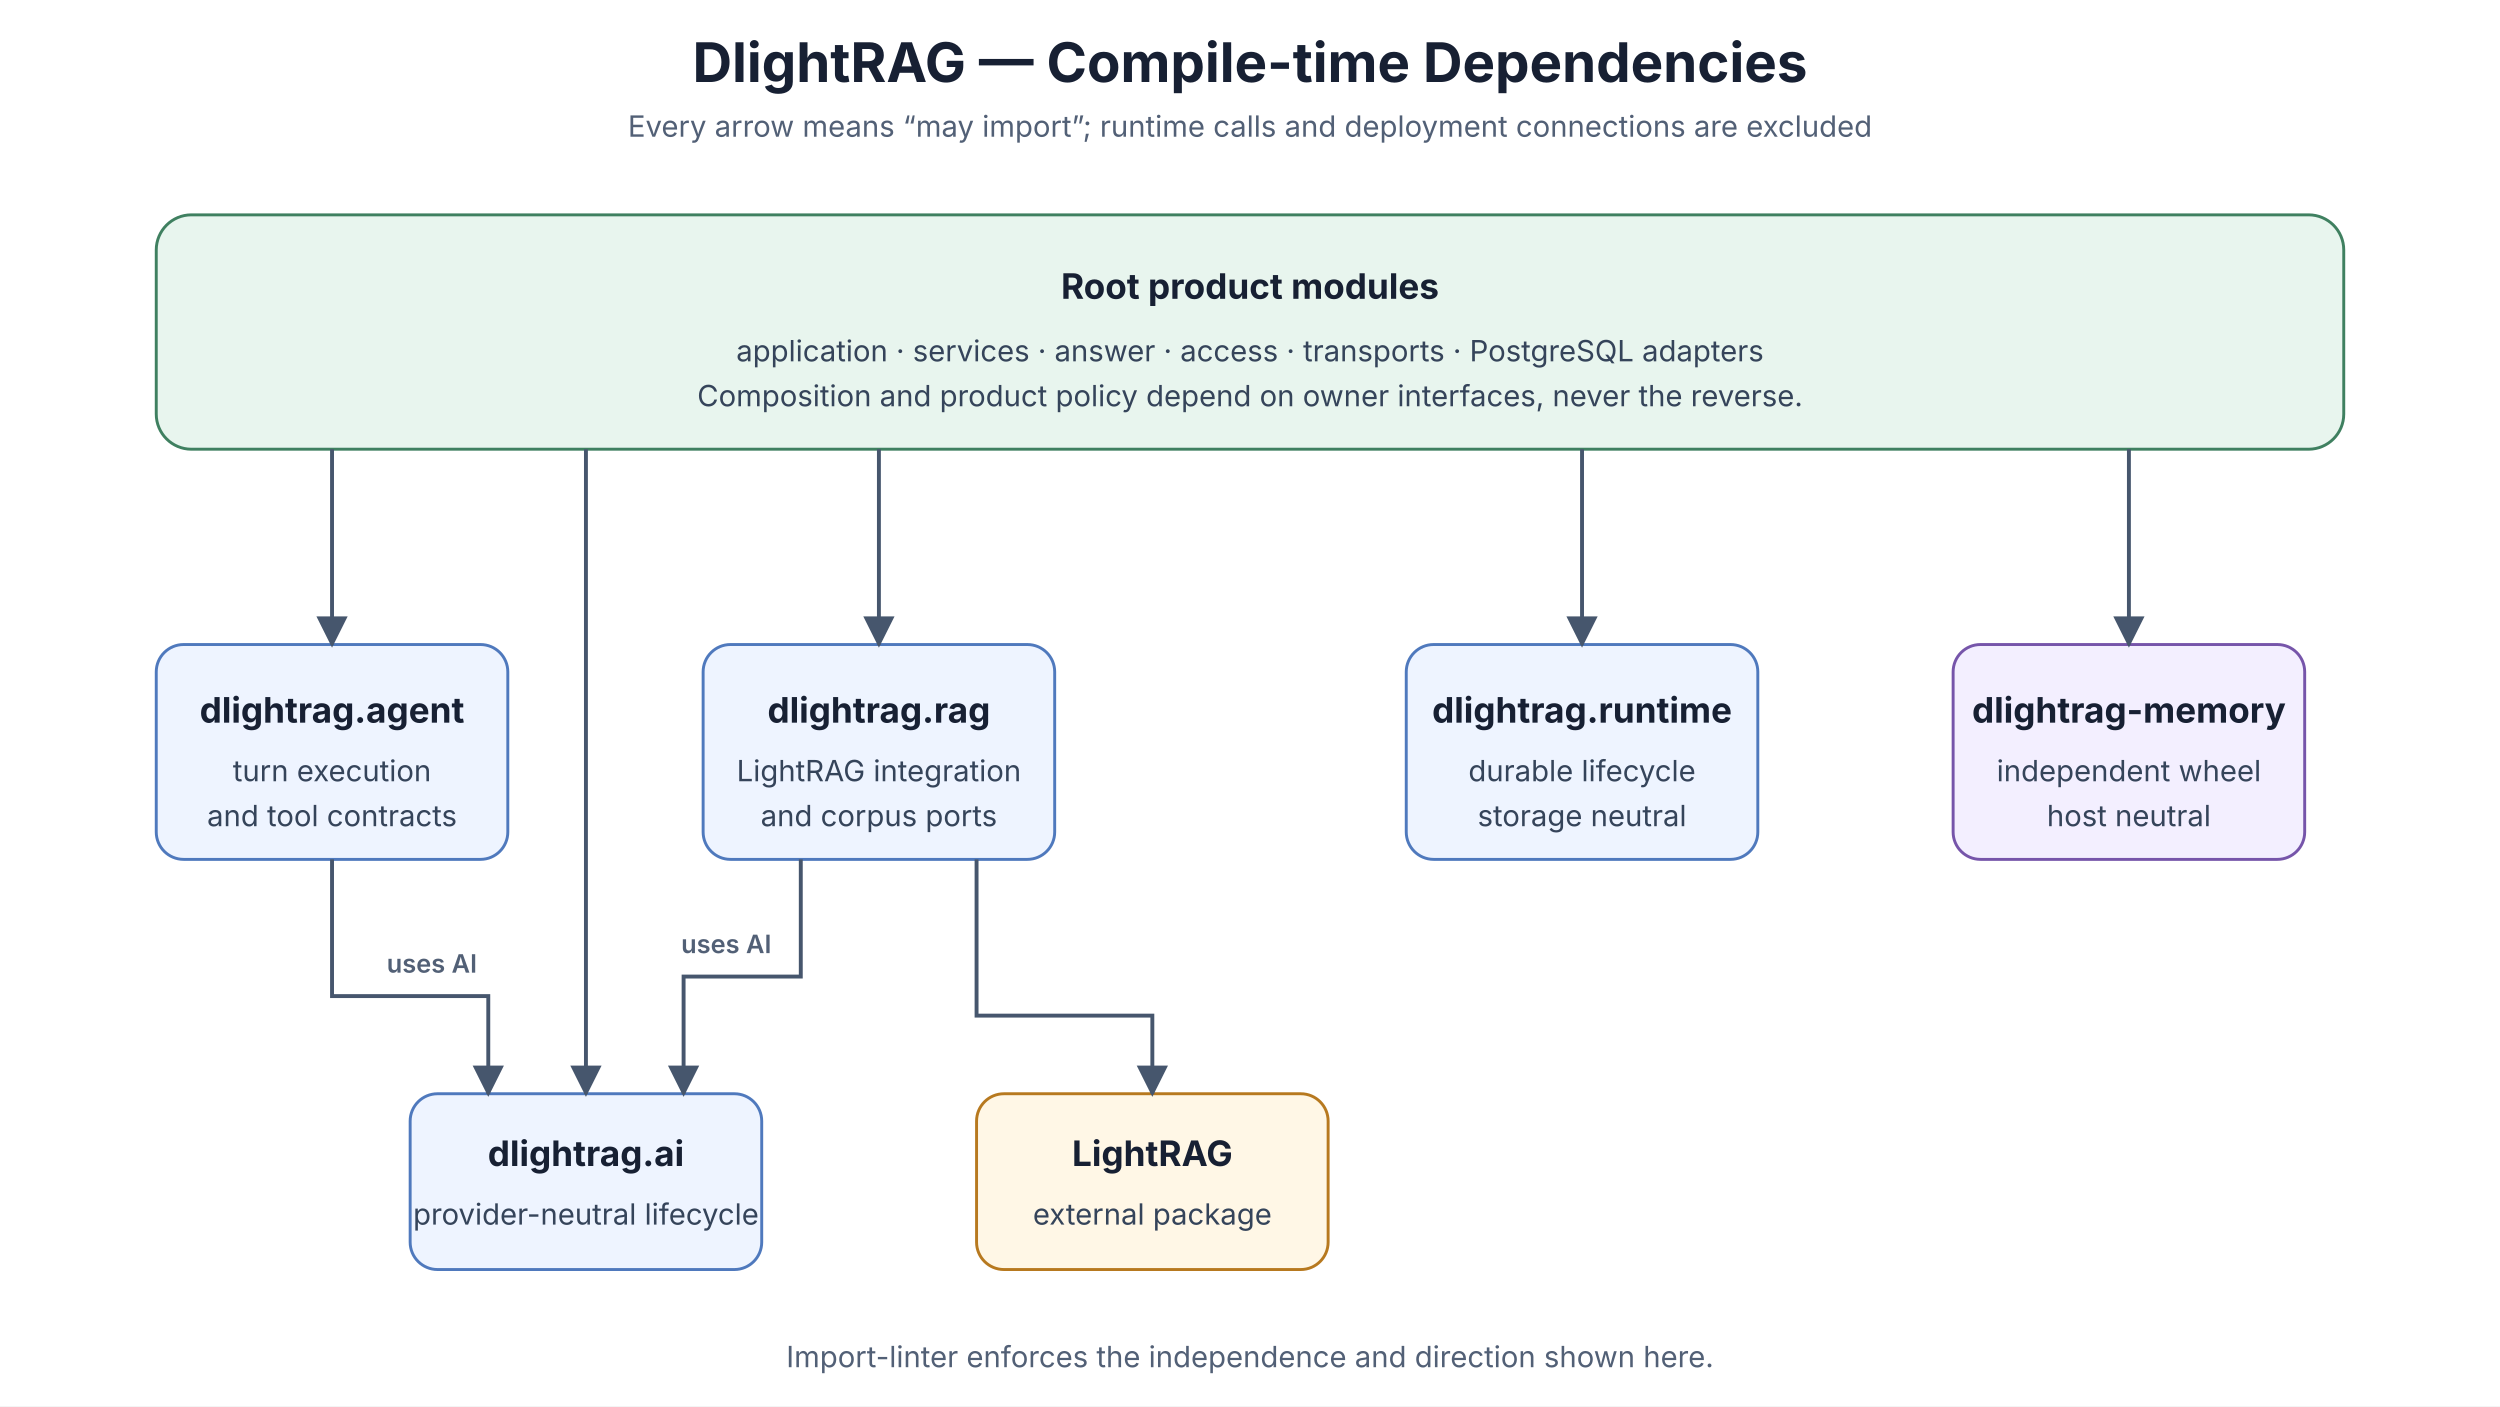
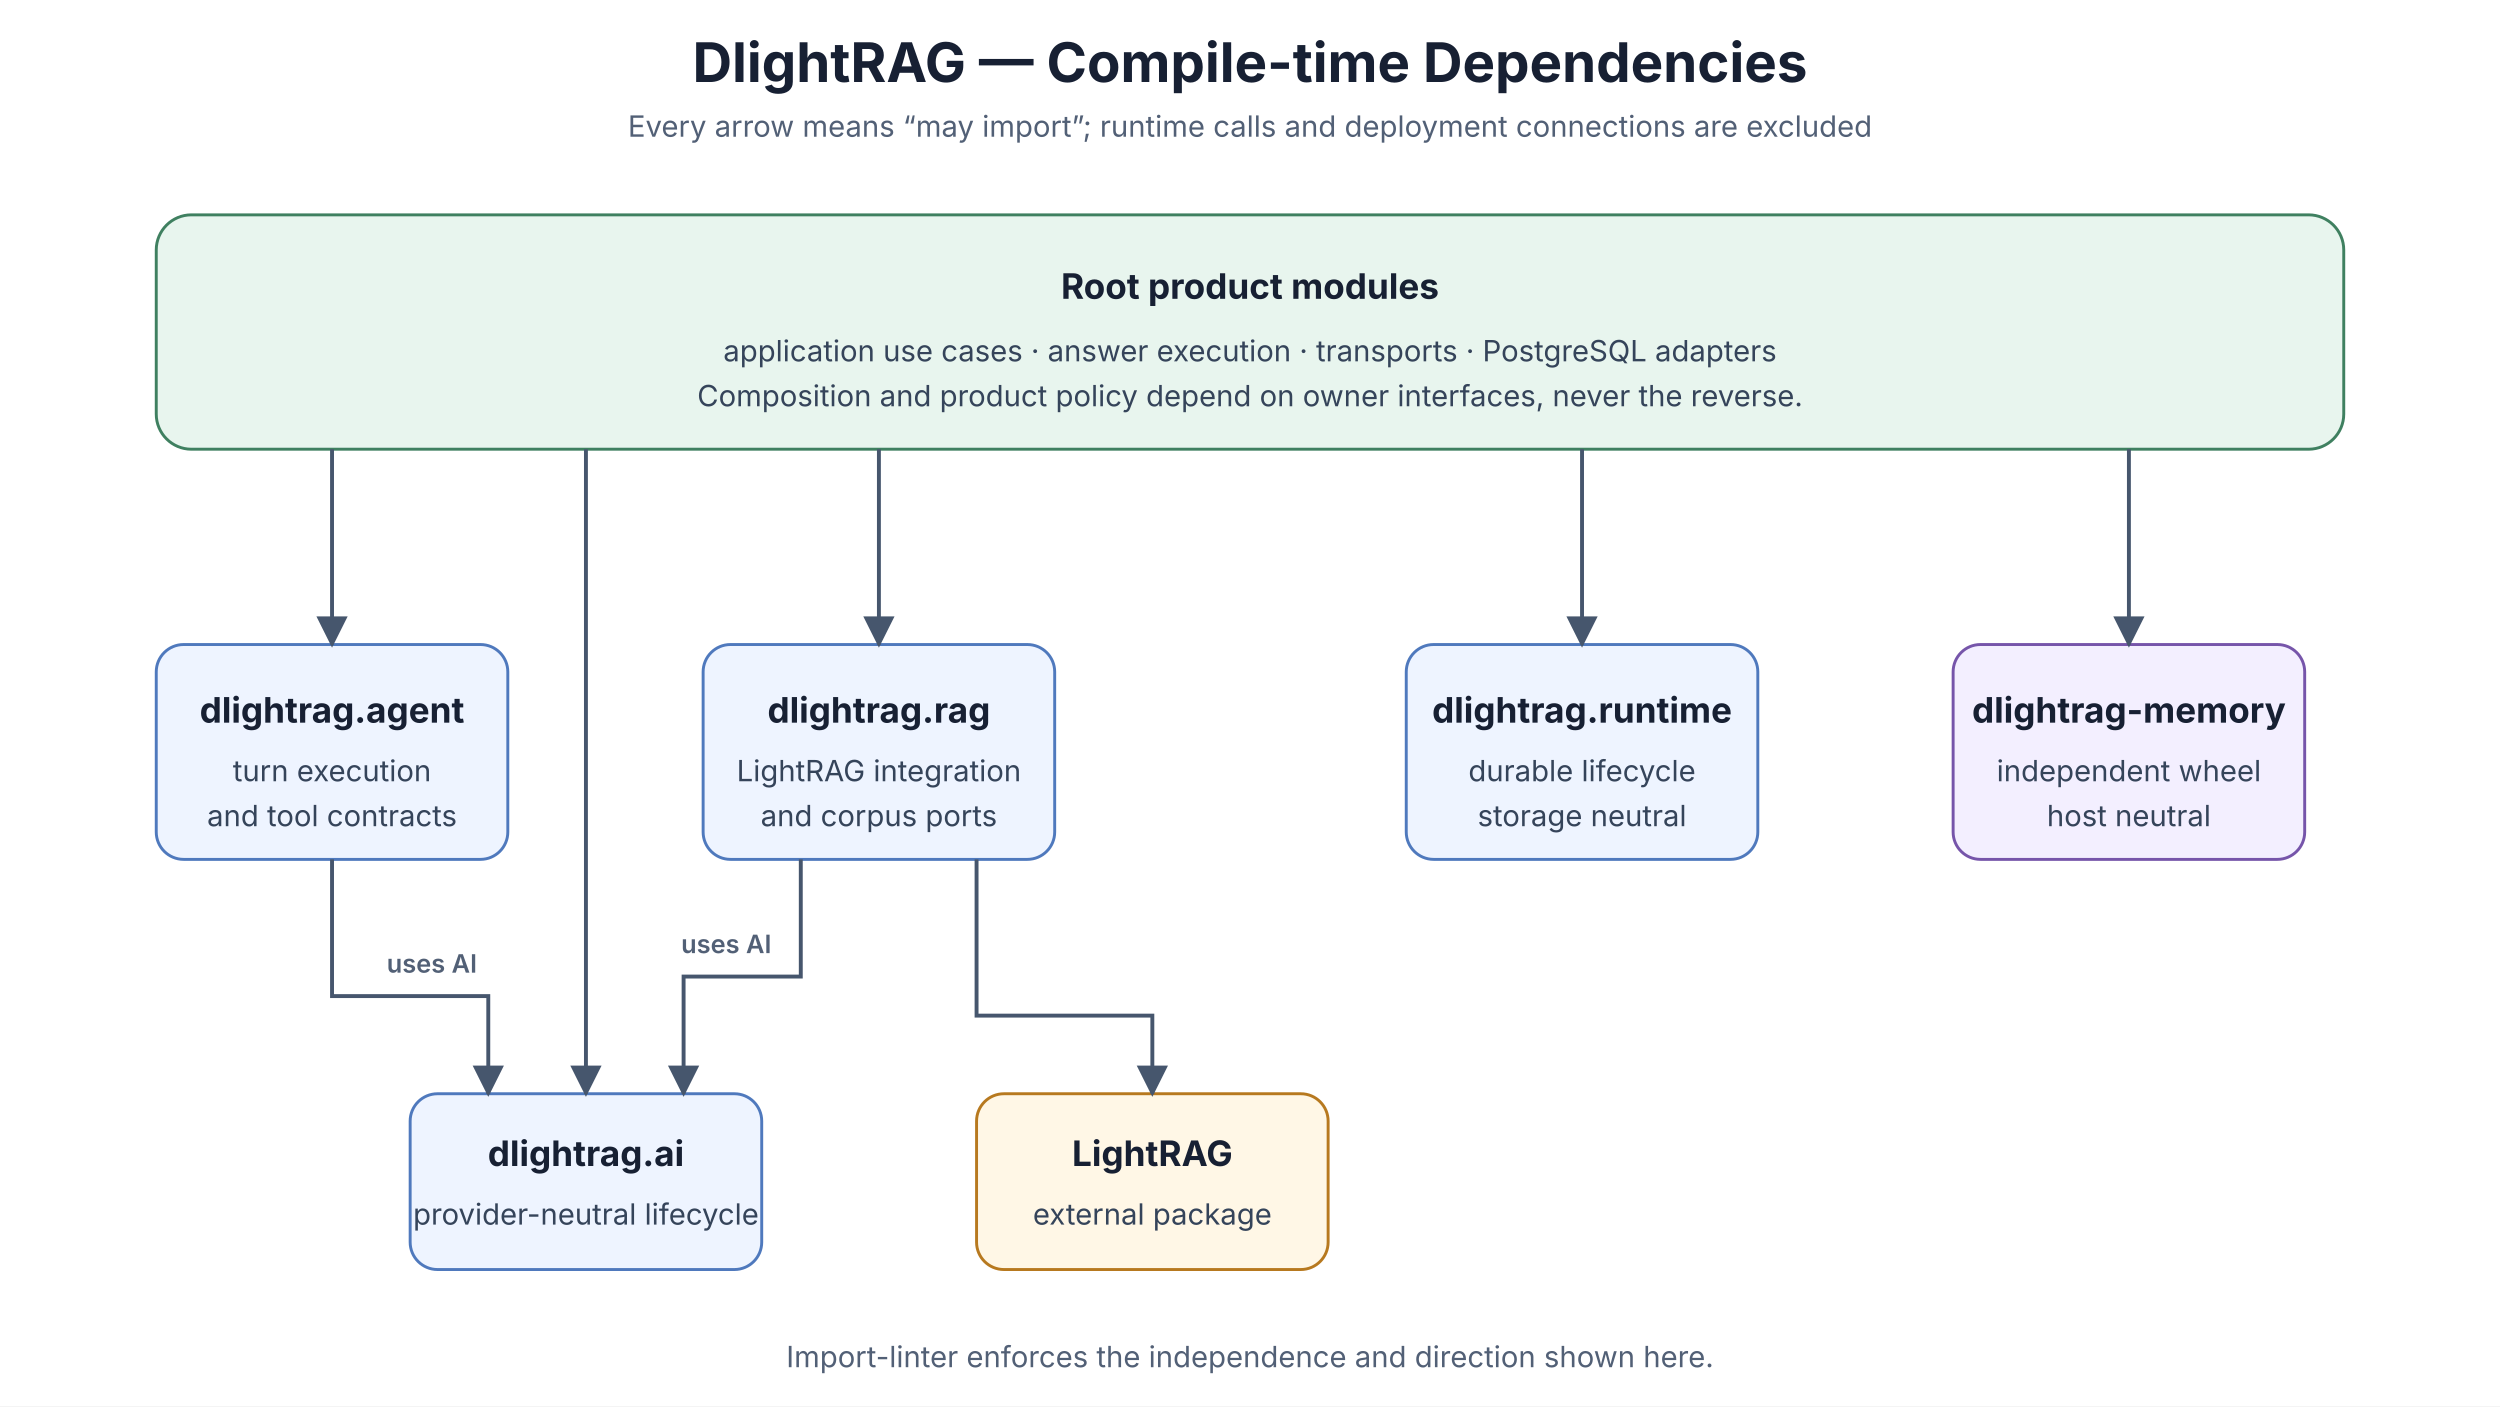
<svg xmlns="http://www.w3.org/2000/svg" width="1280" height="720" viewBox="0 0 1280 720" role="img" aria-labelledby="title description">
  <defs>
    <marker id="arrow" viewBox="0 0 10 10" refX="9" refY="5" markerWidth="8" markerHeight="8" orient="auto-start-reverse">
      <path d="M 0 0 L 10 5 L 0 10 z" class="arrow-head" />
    </marker>
    <style>
      :root { color-scheme: light dark; }
      .canvas { fill: #ffffff; }
      .heading { fill: #172033; font: 700 28px system-ui, -apple-system, "Segoe UI", sans-serif; }
      .subtitle, .note { fill: #526076; font: 400 15px system-ui, -apple-system, "Segoe UI", sans-serif; }
      .node-title { fill: #172033; font: 700 18px system-ui, -apple-system, "Segoe UI", sans-serif; }
      .node-copy { fill: #35445a; font: 400 15px system-ui, -apple-system, "Segoe UI", sans-serif; }
      .edge-label { fill: #526076; font: 600 13px system-ui, -apple-system, "Segoe UI", sans-serif; }
      .product { fill: #e8f5ee; stroke: #3f8060; stroke-width: 1.5; }
      .module { fill: #eef4ff; stroke: #4f79bd; stroke-width: 1.5; }
      .memory { fill: #f3efff; stroke: #7655aa; stroke-width: 1.5; }
      .external { fill: #fff7e6; stroke: #b7791f; stroke-width: 1.5; }
      .edge { fill: none; stroke: #46566d; stroke-width: 2; marker-end: url(#arrow); }
      .arrow-head { fill: #46566d; }
      @media (prefers-color-scheme: dark) {
        .canvas { fill: #0d1117; }
        .heading, .node-title { fill: #f0f4fa; }
        .subtitle, .note, .edge-label { fill: #aeb9ca; }
        .node-copy { fill: #d2d9e5; }
        .product { fill: #14271d; stroke: #62a77f; }
        .module { fill: #17243a; stroke: #78a5e8; }
        .memory { fill: #221b31; stroke: #a88ad4; }
        .external { fill: #2c2518; stroke: #d2a24b; }
        .edge { stroke: #aeb9ca; }
        .arrow-head { fill: #aeb9ca; }
      }
    </style>
  </defs>
  <rect class="canvas" width="1280" height="720" />
  <text class="heading" x="640" y="42" text-anchor="middle">DlightRAG — Compile-time Dependencies</text>
  <text class="subtitle" x="640" y="70" text-anchor="middle">Every arrow means “may import”; runtime calls and deployment connections are excluded</text>
  <rect class="product" x="80" y="110" width="1120" height="120" rx="18" />
  <text class="node-title" x="640" y="153" text-anchor="middle">Root product modules</text>
-   <text class="node-copy" x="640" y="185" text-anchor="middle">application · services · answer · access · transports · PostgreSQL adapters</text>
+   <text class="node-copy" x="640" y="185" text-anchor="middle">application use cases · answer execution · transports · PostgreSQL adapters</text>
  <text class="node-copy" x="640" y="208" text-anchor="middle">Composition and product policy depend on owner interfaces, never the reverse.</text>
  <rect class="module" x="80" y="330" width="180" height="110" rx="14" />
  <text class="node-title" x="170" y="370" text-anchor="middle">dlightrag.agent</text>
  <text class="node-copy" x="170" y="400" text-anchor="middle">turn execution</text>
  <text class="node-copy" x="170" y="423" text-anchor="middle">and tool contracts</text>
  <rect class="module" x="360" y="330" width="180" height="110" rx="14" />
  <text class="node-title" x="450" y="370" text-anchor="middle">dlightrag.rag</text>
  <text class="node-copy" x="450" y="400" text-anchor="middle">LightRAG integration</text>
  <text class="node-copy" x="450" y="423" text-anchor="middle">and corpus ports</text>
  <rect class="module" x="720" y="330" width="180" height="110" rx="14" />
  <text class="node-title" x="810" y="370" text-anchor="middle">dlightrag.runtime</text>
  <text class="node-copy" x="810" y="400" text-anchor="middle">durable lifecycle</text>
  <text class="node-copy" x="810" y="423" text-anchor="middle">storage neutral</text>
  <rect class="memory" x="1000" y="330" width="180" height="110" rx="14" />
  <text class="node-title" x="1090" y="370" text-anchor="middle">dlightrag-memory</text>
  <text class="node-copy" x="1090" y="400" text-anchor="middle">independent wheel</text>
  <text class="node-copy" x="1090" y="423" text-anchor="middle">host neutral</text>
  <rect class="module" x="210" y="560" width="180" height="90" rx="14" />
  <text class="node-title" x="300" y="597" text-anchor="middle">dlightrag.ai</text>
  <text class="node-copy" x="300" y="627" text-anchor="middle">provider-neutral lifecycle</text>
  <rect class="external" x="500" y="560" width="180" height="90" rx="14" />
  <text class="node-title" x="590" y="597" text-anchor="middle">LightRAG</text>
  <text class="node-copy" x="590" y="627" text-anchor="middle">external package</text>
  <path class="edge" d="M 170 230 V 330" />
  <path class="edge" d="M 450 230 V 330" />
  <path class="edge" d="M 810 230 V 330" />
  <path class="edge" d="M 1090 230 V 330" />
  <path class="edge" d="M 300 230 V 560" />
  <path class="edge" d="M 170 440 V 510 H 250 V 560" />
  <text class="edge-label" x="198" y="498">uses AI</text>
  <path class="edge" d="M 410 440 V 500 H 350 V 560" />
  <text class="edge-label" x="395" y="488" text-anchor="end">uses AI</text>
  <path class="edge" d="M 500 440 V 520 H 590 V 560" />
  <text class="note" x="640" y="700" text-anchor="middle">Import-linter enforces the independence and direction shown here.</text>
</svg>
